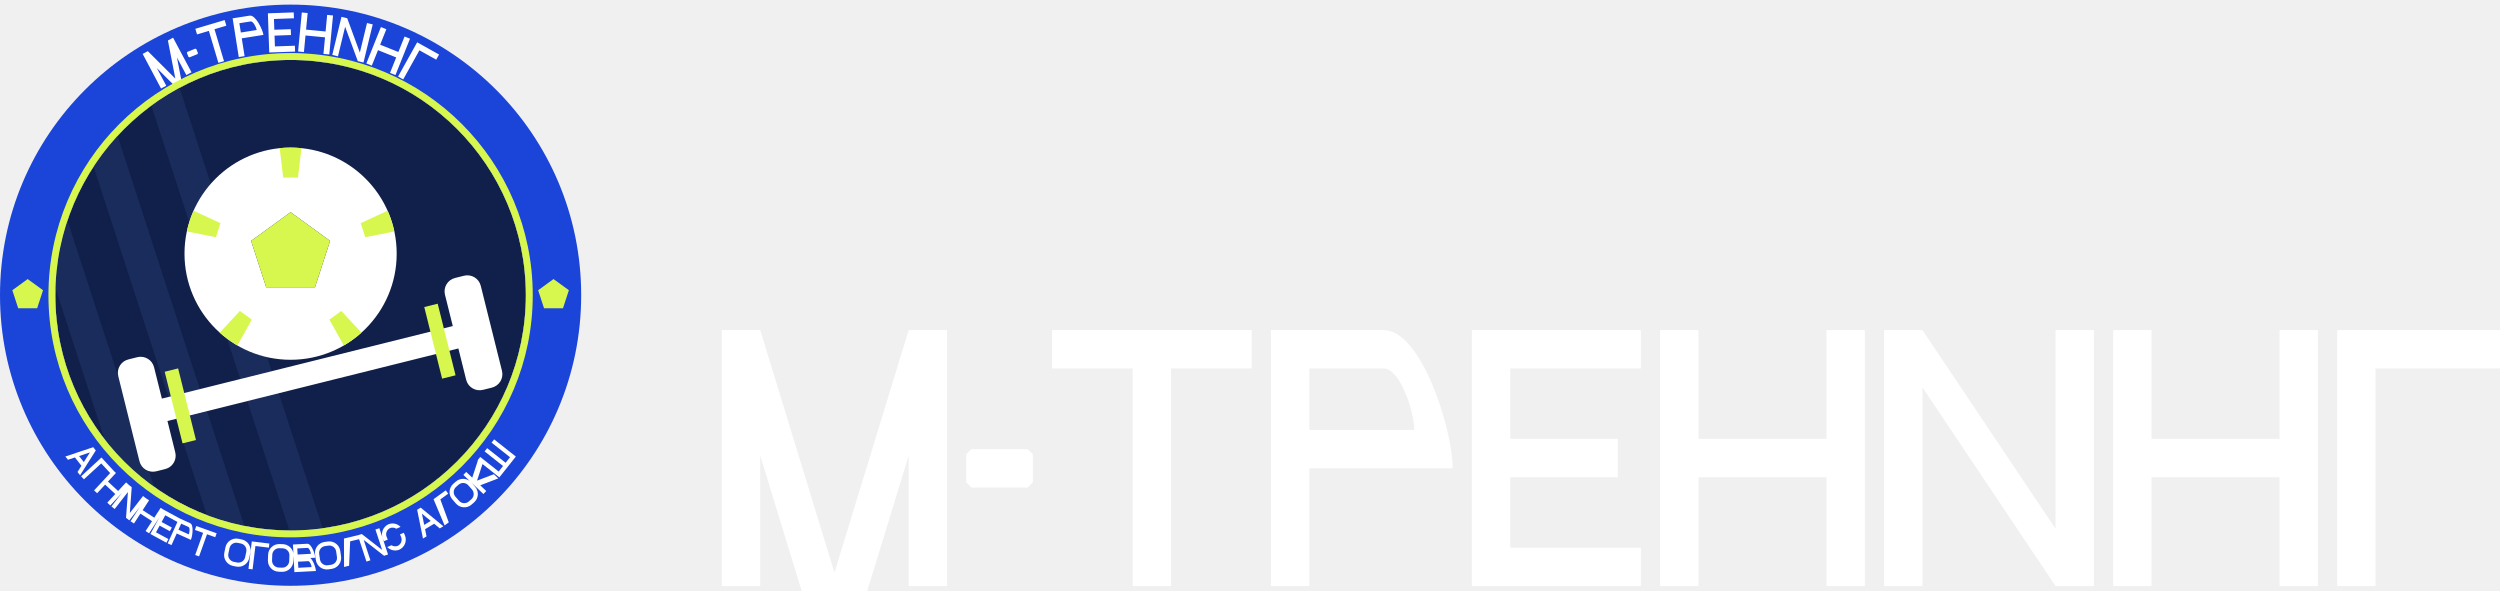
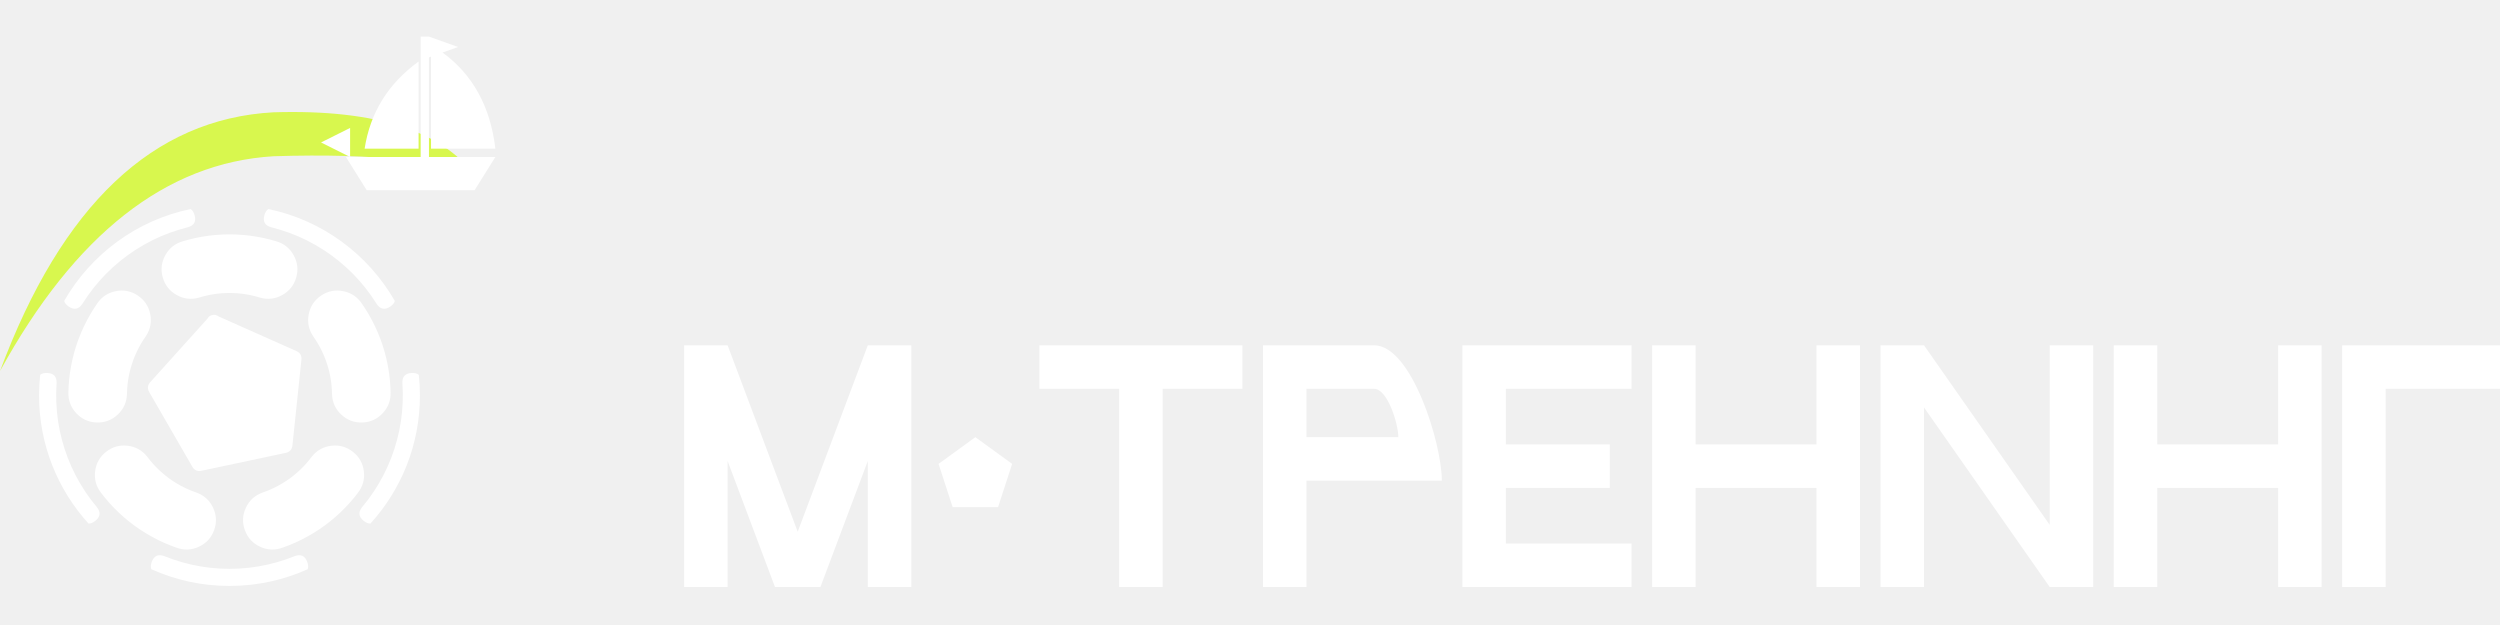
- <svg xmlns="http://www.w3.org/2000/svg" viewBox="0 0 1084 256" role="img" aria-labelledby="t">
-   <g transform="translate(-2 0)">
-     <path fill="#1B44D8" d="M128 2C197.59 2 254 58.41 254 128C254 197.59 197.59 254 128 254C58.41 254 2 197.59 2 128C2 58.41 58.41 2 128 2ZM128 26C71.67 26 26 71.67 26 128C26 184.33 71.67 230 128 230C184.33 230 230 184.33 230 128C230 71.67 184.33 26 128 26Z" />
-     <path fill="#FFFFFF" d="M72.93 220.99 79.89 224.77 79.89 224.78 84.47 226.85C86.1 227.58 85.49 232.45 84.76 234.08L78.63 231.32L76.36 236.35L74.72 235.61L78.93 226.3L73.65 223.43L72.08 226.33L76.51 228.74L75.65 230.32L71.22 227.91L69.64 230.81L75.02 233.73L74.16 235.32L67.2 231.53L71.07 224.42L66.64 231.24L65.13 230.26L67.91 225.98L62.88 222.71L60.1 226.99L58.59 226.01L62.61 219.82L58.07 225.64L56.65 224.53L57.46 213.35L51.73 220.7L50.31 219.59L54.85 213.77L49.83 219.17L48.51 217.95L51.98 214.21L47.59 210.13L44.12 213.86L42.8 212.64L49.77 205.13L45.89 200.93L38.39 207.84L37.17 206.52L45.99 198.38L51.2 204.03L51.18 204.05L52.28 205.07L48.81 208.81L53.21 212.89L56.68 209.16L57.9 210.29L59.11 211.23L58.3 222.42L64.03 215.07L65.24 216.02L66.64 216.92L63.86 221.2L68.89 224.47L71.67 220.19L72.92 221.01ZM209.11 199.54 209.35 199.23 209.38 199.16 209.4 199.18 210.23 198.13 218.22 204.46 220.12 202.06 212.12 195.73 213.24 194.32 221.24 200.65 223.14 198.25 215.14 191.92 216.26 190.51 225.67 197.96 218.52 206.99 211.21 201.21 208.85 208.4 216.15 205.62 218.06 207.44 210.24 210.43 212.84 212.91 211.6 214.21 206.51 209.35 208.01 211.07C209.75 213.06 209.55 216.1 207.56 217.84L206.47 218.79C204.48 220.54 201.44 220.33 199.7 218.34L198.12 216.53C196.37 214.54 196.57 211.5 198.57 209.76L199.65 208.81C201.4 207.29 203.93 207.25 205.71 208.59L202.92 205.93L204.16 204.63L206.77 207.11L209.22 199.63ZM129.02 236.1 135.25 235.77C136.97 235.68 138.61 240.11 138.7 241.83L136.56 241.95C137.87 243.09 138.93 246.21 139 247.59L129.65 248.08L129.28 241.05L129.2 243.33C129.1 245.98 126.87 248.04 124.22 247.94L122.78 247.89C120.13 247.79 118.07 245.56 118.16 242.91L118.25 240.51C118.35 237.86 120.58 235.8 123.23 235.9L124.67 235.95C126.98 236.04 128.85 237.75 129.22 239.95ZM63.85 23.37 66.1 22.18 78.02 34.08 74.8 17.54 77.05 16.35 85.04 31.35 82.79 32.55 78.72 24.9 80.96 36.42 78.31 37.82 70.01 29.53 74.09 37.18 71.83 38.38ZM150.07 7.3 152.55 7.9 158.03 22.81 161.14 9.98 163.62 10.58 159.61 27.11 157.14 26.51 151.65 11.6 148.54 24.43 146.07 23.82ZM102.87 7.95 110.26 6.78C112.76 6.39 115.83 12.63 116.23 15.13L106.83 16.62L108.05 24.34L105.53 24.74ZM142.68 235 144.1 234.8C146.73 234.42 149.16 236.24 149.54 238.86L149.88 241.24C150.26 243.86 148.44 246.29 145.81 246.67L144.39 246.88C141.77 247.26 139.33 245.43 138.95 242.81L138.61 240.44C138.23 237.81 140.05 235.38 142.68 235ZM105.42 233.61 106.83 233.91C109.42 234.44 111.09 236.98 110.55 239.58L110.07 241.93C109.53 244.53 106.99 246.19 104.39 245.66L102.98 245.37C100.39 244.83 98.72 242.29 99.26 239.69L99.74 237.34C100.28 234.75 102.82 233.08 105.42 233.61ZM167.16 11.73 169.52 12.67 166.84 19.38 174.73 22.54 177.42 15.83 179.78 16.78 173.47 32.56 171.11 31.61 173.79 24.91 165.9 21.75 163.21 28.46 160.85 27.51ZM132.86 5.41 135.4 5.65 134.71 12.84 143.17 13.65 143.86 6.46 146.4 6.7 144.78 23.62 142.25 23.38 142.93 16.19 134.47 15.38 133.78 22.57 131.25 22.33ZM118.15 5.77 129.36 5.38 129.45 7.93 120.79 8.23 120.95 12.9 128.08 12.65 128.17 15.2 121.04 15.45 121.2 20.12 129.86 19.82 129.95 22.37 118.74 22.76ZM151.18 245.83 151.14 233.51 157.44 232.01 158.86 231.55 167.7 238.44 164.78 229.59 166.49 229.03 170.25 240.42 168.54 240.99 159.7 234.1 162.61 242.94 160.9 243.51 157.7 233.8 153.83 234.72 153.37 245.31ZM86.71 12.48 99.41 8.7 100.14 11.14 95.01 12.67 99.13 26.52 96.69 27.25 92.57 13.4 87.43 14.92ZM182.88 18.34 192.38 23.64 191.14 25.87 183.86 21.81 176.83 34.44 174.6 33.19ZM185.4 233.51 184.42 228.67 184.34 228.54 184.39 228.51 182.87 221.03 184.41 220.1 190.31 224.95 190.36 224.93 190.44 225.05 194.25 228.19 192.7 229.12 190.25 227.09 186.31 229.46 186.95 232.58ZM30.35 197.94 35.03 196.37 35.15 196.28 35.18 196.32 42.43 193.9 43.54 195.31 39.45 201.76 39.48 201.81 39.36 201.9 36.72 206.07 35.61 204.65 37.31 201.96 34.48 198.35 31.46 199.36ZM105.05 235.38C103.43 235.04 101.84 236.08 101.51 237.71L101.02 240.06C100.68 241.68 101.73 243.27 103.35 243.6L104.76 243.89C106.38 244.23 107.97 243.19 108.3 241.56L108.79 239.21C109.13 237.59 108.08 236 106.46 235.67ZM142.94 236.78C141.3 237.02 140.16 238.54 140.39 240.18L140.74 242.55C140.97 244.19 142.49 245.33 144.13 245.1L145.56 244.89C147.2 244.65 148.34 243.13 148.1 241.49L147.76 239.12C147.52 237.48 146 236.34 144.36 236.58ZM123.16 237.7C121.51 237.63 120.12 238.93 120.05 240.58L119.96 242.98C119.9 244.64 121.19 246.03 122.85 246.09L124.29 246.14C125.94 246.21 127.34 244.91 127.4 243.26L127.49 240.86C127.55 239.2 126.26 237.81 124.6 237.75ZM199.76 211.11C198.51 212.2 198.38 214.1 199.47 215.35L201.05 217.15C202.14 218.4 204.04 218.53 205.29 217.43L206.37 216.49C207.62 215.4 207.74 213.5 206.65 212.25L205.07 210.45C203.98 209.2 202.09 209.07 200.84 210.16ZM194.77 227.82 189.98 216.46 195.28 212.61 196.34 214.07 192.93 216.54 196.59 226.5ZM87.12 228.07 95.93 231.23 95.32 232.93 91.76 231.65 88.32 241.25 86.63 240.65 90.07 231.04 86.51 229.77ZM111.18 234.75 118.8 235.68 118.59 237.46 112.75 236.75 111.52 246.88 109.73 246.66ZM105.79 10.07 106.43 14.1 113.31 13.01C113.14 11.9 111.77 9.12 110.66 9.3ZM175.14 238.35C173.28 239.09 171.21 238.58 169.89 237.2L171.74 236.41C172.52 236.91 173.52 237.05 174.44 236.69C175.88 236.01 176.54 234.29 175.91 232.81L175.44 231.7L177.09 231L177.56 232.1C178.59 234.5 177.51 237.27 175.14 238.35C175.18 238.34 175.22 238.32 175.25 238.3L175.04 238.4C175.07 238.38 175.11 238.37 175.14 238.35ZM171.14 228.97C169.69 229.66 169.03 231.38 169.67 232.86L170.14 233.97L168.48 234.67L168.01 233.57C166.99 231.17 168.07 228.4 170.43 227.32C170.39 227.33 170.36 227.35 170.32 227.36L170.54 227.27C170.5 227.28 170.47 227.3 170.43 227.32C172.3 226.57 174.37 227.08 175.68 228.47L173.83 229.26C173.05 228.76 172.06 228.62 171.14 228.97ZM131.22 243.55 131.36 246.19 137.11 245.88C137.07 245.16 136.38 243.28 135.65 243.32ZM130.91 237.8 131.05 240.44 136.8 240.13C136.77 239.4 136.08 237.53 135.35 237.57ZM80.56 227.05 79.37 229.68 83.86 231.7C84.19 230.98 84.46 228.81 83.73 228.49ZM83.03 22.94 83.22 22.5 86.68 21.1 87.13 21.28 87.83 23.02 87.64 23.46 84.18 24.86 83.73 24.68ZM36.29 197.74 38.34 200.35 40.99 196.17ZM185.93 227.59 188.77 225.88 184.95 222.74ZM174.44 236.69C174.4 236.71 174.36 236.73 174.33 236.74L174.55 236.65C174.51 236.66 174.47 236.68 174.44 236.69ZM171.14 228.97C171.17 228.96 171.21 228.94 171.25 228.92L171.03 229.02C171.06 229 171.1 228.99 171.14 228.97Z" />
-     <path fill="#D8F74E" d="M14 121 20.66 125.84 18.11 133.66H9.89L7.34 125.84ZM242 121 248.66 125.84 246.11 133.66H237.89L235.34 125.84Z" />
-     <path fill="#10204A" d="M128 26C184.33 26 230 71.67 230 128C230 184.33 184.33 230 128 230C71.67 230 26 184.33 26 128C26 71.67 71.67 26 128 26Z" />
-     <path fill="#1A2C5C" d="M127.49 230 67.64 45.77C71.51 42.92 75.59 40.34 79.85 38.06L141.91 229.06C137.36 229.68 132.72 230 128 230C127.83 230 127.66 230 127.49 230ZM42.58 72.23C45.68 67.5 49.16 63.04 52.97 58.9L107.93 228.03C102.34 226.91 96.91 225.34 91.69 223.35L42.58 72.23ZM26.05 124.88C26.35 114.67 28.16 104.84 31.25 95.6L68.76 211.05C60.66 205.26 53.45 198.32 47.35 190.46L26.05 124.88Z" />
-     <path fill="#D8F74E" d="M128 23C185.99 23 233 70.01 233 128C233 185.99 185.99 233 128 233C70.01 233 23 185.99 23 128C23 70.01 70.01 23 128 23ZM128 26C71.67 26 26 71.67 26 128C26 184.33 71.67 230 128 230C184.33 230 230 184.33 230 128C230 71.67 184.33 26 128 26Z" />
-     <path fill="#FFFFFF" d="M72.19 172.83 198.33 141.38 194.94 127.8C194.14 124.58 196.09 121.33 199.31 120.53L203.19 119.56C206.41 118.76 209.66 120.71 210.46 123.93L219.66 160.8C220.46 164.02 218.5 167.27 215.29 168.07L211.41 169.04C208.19 169.84 204.93 167.89 204.13 164.67L200.75 151.09L74.61 182.54L77.99 196.12C78.8 199.34 76.84 202.59 73.62 203.39L69.74 204.36C66.53 205.16 63.27 203.21 62.47 199.99L53.28 163.12C52.48 159.91 54.43 156.65 57.65 155.85L61.53 154.88C64.74 154.08 68 156.03 68.8 159.25Z" />
-     <path fill="#D8F74E" d="M73.41 161.19 79.23 159.74 86.97 190.79 81.15 192.24ZM185.96 133.13 191.78 131.68 199.53 162.73 193.7 164.18Z" />
-     <path fill="#FFFFFF" d="M128 64C153.41 64 174 84.59 174 110C174 135.41 153.41 156 128 156C102.59 156 82 135.41 82 110C82 84.59 102.59 64 128 64ZM128 92 110.88 104.44 117.42 124.56H138.58L145.12 104.44Z" />
-     <path fill="#D8F74E" d="M128 92 145.12 104.44 138.58 124.56H117.42L110.88 104.44ZM160.37 102.85 158.4 96.76 170.07 91.36C171.33 94.22 172.32 97.23 172.99 100.36ZM97.6 96.76 95.63 102.85 83.01 100.36C83.68 97.23 84.67 94.22 85.93 91.36ZM144.81 138.58 149.99 134.82 158.72 144.24C156.38 146.34 153.81 148.21 151.07 149.8ZM106.01 134.82 111.19 138.58 104.93 149.8C102.19 148.21 99.62 146.34 97.28 144.24ZM131.2 77H124.8L123.27 64.24C124.82 64.08 126.4 64 128 64C129.6 64 131.18 64.08 132.73 64.24Z" />
+ <svg xmlns="http://www.w3.org/2000/svg" viewBox="0 0 1024 256" role="img" aria-labelledby="t">
+   <g transform="translate(-14 10)">
+     <path fill="#FFFFFF" d="M101 119.05Q102.26 118.68 103.59 119.64L135.4 133.8Q137.73 134.84 137.46 137.37L133.78 172.44Q133.51 174.97 131.02 175.5L96.53 182.83Q94.04 183.36 92.77 181.16L75.13 150.61Q73.86 148.41 75.56 146.52L98.87 120.64Q99.69 119.23 101 119.05ZM162.21 114.35 163.48 116.26Q163.62 116.47 163.75 116.68L164.95 118.64Q165.08 118.86 165.2 119.08L166.31 121.08Q166.43 121.3 166.54 121.53L167.57 123.58Q167.68 123.81 167.78 124.04L168.72 126.13Q168.82 126.36 168.91 126.6L169.76 128.73Q169.85 128.96 169.94 129.2L170.69 131.36Q170.77 131.6 170.85 131.85L171.51 134.04Q171.58 134.28 171.64 134.53L172.21 136.75Q172.27 136.99 172.33 137.24L172.8 139.48Q172.85 139.73 172.89 139.98L173.27 142.24Q173.31 142.49 173.35 142.74L173.63 145.01Q173.66 145.26 173.68 145.52L173.86 147.8Q173.88 148.05 173.89 148.31L173.98 150.59Q174.17 155.56 170.8 159.21Q167.42 162.86 162.46 163.05Q157.49 163.24 153.84 159.86Q150.19 156.49 150 151.52L149.92 149.49L149.78 147.71L149.56 145.95L149.27 144.19L148.9 142.45L148.46 140.73L147.94 139.02L147.36 137.34L146.7 135.69L145.97 134.06L145.18 132.47L144.32 130.91L143.39 129.39L142.26 127.7Q139.5 123.57 140.46 118.69Q141.43 113.82 145.56 111.05Q149.69 108.29 154.57 109.26Q159.44 110.22 162.21 114.35ZM42.02 150.59 42.11 148.31Q42.12 148.05 42.14 147.8L42.32 145.52Q42.34 145.26 42.37 145.01L42.65 142.74Q42.69 142.49 42.73 142.24L43.11 139.98Q43.15 139.73 43.2 139.48L43.67 137.24Q43.73 136.99 43.79 136.75L44.36 134.53Q44.42 134.28 44.49 134.04L45.15 131.85Q45.23 131.6 45.31 131.36L46.06 129.2Q46.15 128.96 46.24 128.73L47.09 126.6Q47.18 126.36 47.28 126.13L48.22 124.04Q48.32 123.81 48.43 123.58L49.46 121.53Q49.57 121.3 49.69 121.08L50.8 119.08Q50.92 118.86 51.05 118.64L52.25 116.68Q52.38 116.47 52.52 116.26L53.79 114.35Q56.56 110.22 61.43 109.26Q66.31 108.29 70.44 111.05Q74.57 113.82 75.54 118.69Q76.5 123.57 73.74 127.7L72.61 129.39L71.68 130.91L70.82 132.47L70.03 134.06L69.3 135.69L68.64 137.34L68.06 139.02L67.54 140.73L67.1 142.45L66.73 144.19L66.44 145.95L66.22 147.71L66.08 149.49L66 151.52Q65.81 156.49 62.16 159.86Q58.51 163.24 53.54 163.05Q48.58 162.86 45.2 159.21Q41.83 155.56 42.02 150.59ZM160.55 191.92 159.14 193.72Q158.98 193.92 158.82 194.11L157.33 195.85Q157.16 196.04 156.99 196.23L155.42 197.9Q155.25 198.09 155.07 198.26L153.44 199.87Q153.25 200.05 153.07 200.22L151.37 201.75Q151.18 201.92 150.98 202.08L149.22 203.54Q149.02 203.71 148.82 203.86L147 205.24Q146.8 205.4 146.59 205.54L144.71 206.85Q144.5 206.99 144.28 207.13L142.35 208.35Q142.13 208.49 141.91 208.62L139.93 209.76Q139.71 209.89 139.48 210L137.45 211.06Q137.23 211.18 137 211.29L134.93 212.26Q134.7 212.36 134.46 212.46L132.35 213.34Q132.11 213.44 131.87 213.53L129.73 214.32Q125.06 216.04 120.55 213.95Q116.04 211.87 114.32 207.2Q112.6 202.54 114.69 198.03Q116.77 193.51 121.43 191.8L123.34 191.09L124.99 190.41L126.6 189.65L128.18 188.83L129.72 187.94L131.22 186.99L132.69 185.98L134.1 184.9L135.47 183.76L136.79 182.57L138.06 181.32L139.28 180.02L140.44 178.67L141.7 177.07Q144.77 173.17 149.71 172.58Q154.64 171.99 158.55 175.07Q162.45 178.14 163.04 183.08Q163.63 188.02 160.55 191.92ZM86.27 214.32 84.13 213.53Q83.89 213.44 83.65 213.34L81.54 212.46Q81.3 212.36 81.07 212.26L79 211.29Q78.77 211.18 78.55 211.06L76.52 210Q76.29 209.89 76.07 209.76L74.09 208.62Q73.87 208.49 73.65 208.35L71.72 207.13Q71.5 206.99 71.29 206.85L69.41 205.54Q69.2 205.4 69 205.24L67.18 203.86Q66.98 203.71 66.78 203.54L65.02 202.08Q64.82 201.92 64.63 201.75L62.93 200.22Q62.75 200.05 62.56 199.87L60.93 198.26Q60.75 198.09 60.58 197.9L59.01 196.23Q58.84 196.04 58.67 195.85L57.18 194.11Q57.02 193.92 56.86 193.72L55.45 191.92Q52.37 188.02 52.96 183.08Q53.55 178.14 57.45 175.07Q61.36 171.99 66.29 172.58Q71.23 173.17 74.3 177.07L75.56 178.67L76.72 180.02L77.94 181.32L79.21 182.57L80.53 183.76L81.9 184.9L83.31 185.98L84.78 186.99L86.28 187.94L87.82 188.83L89.4 189.65L91.01 190.41L92.66 191.09L94.57 191.8Q99.23 193.51 101.31 198.03Q103.4 202.54 101.68 207.2Q99.96 211.87 95.45 213.95Q90.94 216.04 86.27 214.32ZM88.95 88.81 91.15 88.19Q91.39 88.12 91.64 88.06L93.87 87.53Q94.12 87.47 94.37 87.43L96.61 86.99Q96.86 86.94 97.11 86.91L99.38 86.57Q99.63 86.53 99.88 86.5L102.16 86.26Q102.41 86.23 102.67 86.22L104.95 86.07Q105.2 86.06 105.46 86.05L107.75 86Q108 86 108.25 86L110.54 86.05Q110.8 86.06 111.05 86.07L113.33 86.22Q113.59 86.23 113.84 86.26L116.12 86.5Q116.37 86.53 116.62 86.57L118.89 86.91Q119.14 86.94 119.39 86.99L121.63 87.43Q121.88 87.47 122.13 87.53L124.36 88.06Q124.61 88.12 124.85 88.19L127.05 88.81Q131.84 90.16 134.26 94.5Q136.69 98.84 135.34 103.62Q133.98 108.41 129.64 110.83Q125.31 113.26 120.52 111.91L118.57 111.35L116.83 110.94L115.09 110.6L113.33 110.34L111.56 110.15L109.78 110.04L108 110L106.22 110.04L104.44 110.15L102.67 110.34L100.91 110.6L99.17 110.94L97.43 111.35L95.48 111.91Q90.69 113.26 86.36 110.83Q82.02 108.41 80.66 103.62Q79.31 98.84 81.74 94.5Q84.16 90.16 88.95 88.81ZM140.02 223.15C130.25 227.55 119.41 230 108 230C96.59 230 85.75 227.55 75.98 223.15Q75.5 221.9 76.16 220.14Q77.55 216.39 81.3 217.79L85.05 219.19L88.77 220.34L92.55 221.3L96.37 222.04L100.23 222.57L104.11 222.89L108 223L111.89 222.89L115.77 222.57L119.63 222.04L123.45 221.3L127.23 220.34L130.95 219.19L134.7 217.79Q138.45 216.39 139.84 220.14Q140.5 221.9 140.02 223.15ZM185.54 143.52C185.85 146.31 186 149.13 186 152C186 172.19 178.33 190.59 165.74 204.44Q164.42 204.5 162.97 203.34Q159.83 200.86 162.32 197.72L164.81 194.59L167.06 191.41L169.13 188.11L171.02 184.7L172.72 181.2L174.22 177.61L175.52 173.94L176.62 170.2L177.52 166.41L178.21 162.58L178.68 158.72L178.94 154.83L178.99 150.94L178.82 146.94Q178.65 142.94 182.65 142.77Q184.51 142.69 185.54 143.52ZM50.26 204.44C37.67 190.59 30 172.19 30 152C30 149.13 30.15 146.31 30.46 143.52Q31.49 142.69 33.35 142.77Q37.35 142.94 37.18 146.94L37.01 150.94L37.06 154.83L37.32 158.72L37.79 162.58L38.48 166.41L39.38 170.2L40.48 173.94L41.78 177.61L43.28 181.2L44.98 184.7L46.87 188.11L48.94 191.41L51.19 194.59L53.68 197.72Q56.17 200.86 53.03 203.34Q51.58 204.5 50.26 204.44ZM123.91 75.62C146.08 80.22 164.8 94.22 175.72 113.27Q175.38 114.55 173.82 115.59Q170.48 117.8 168.27 114.47L166.06 111.13L163.73 108.01L161.23 105.02L158.58 102.17L155.77 99.48L152.82 96.94L149.73 94.56L146.52 92.36L143.19 90.34L139.76 88.5L136.23 86.85L132.62 85.41L128.93 84.16L125.07 83.08Q121.22 82.01 122.29 78.15Q122.79 76.35 123.91 75.62ZM40.28 113.27C51.2 94.22 69.92 80.22 92.09 75.62Q93.21 76.35 93.71 78.15Q94.78 82.01 90.93 83.08L87.07 84.16L83.38 85.41L79.77 86.85L76.24 88.5L72.81 90.34L69.48 92.36L66.27 94.56L63.18 96.94L60.23 99.48L57.42 102.17L54.77 105.02L52.27 108.01L49.94 111.13L47.73 114.47Q46.62 116.13 45.24 116.41Q43.85 116.69 42.18 115.59Q40.62 114.55 40.28 113.27Z" />
+     <path fill="#D8F74E" d="M14 142Q52 40 126 36Q190 34 210 64Q190 52 126 54Q60 58 14 142Z" />
+     <path fill="#FFFFFF" d="M155.7 54.3H186.3V5H189.7L201.6 9.25L195.27 11.51Q213.87 25.12 216.9 50.9H190.55V13.2L189.7 13.5V54.3H216.9L208.4 67.9H164.2ZM185.45 15.2V50.9H163.35Q166.75 28.8 185.45 15.2ZM157.4 54.3 145.5 48.35 157.4 42.4Z" />
  </g>
-   <g transform="translate(312.98 143.12) scale(1.11)">
-     <path fill="#FFFFFF" d="M0 0H15L44 94.74L73 0H88V100H73V49.01L52.8 115H35.2L15 49.01V100H0ZM454 0H469L521 77.61V0H536V100H521L469 22.39V100H454ZM214.5 0H258.5C273.41 0 285.5 39.09 285.5 54H229.5V100H214.5ZM366.5 0H381.5V42.5H431.5V0H446.5V100H431.5V57.5H381.5V100H366.5ZM543.5 0H558.5V42.5H608.5V0H623.5V100H608.5V57.5H558.5V100H543.5ZM293 0H359V15H308V42.5H350V57.5H308V85H359V100H293ZM129 0H207V15H175.5V100H160.5V15H129ZM631 0H695V15H646V100H631ZM229.5 15V39H270.5C270.5 32.37 265.13 15 258.5 15ZM95.5 48.5 97.5 46.5H119.5L121.5 48.5V59.5L119.5 61.5H97.5L95.5 59.5Z" />
+   <g transform="translate(280.21 141.44) scale(0.99)">
+     <path fill="#FFFFFF" d="M0 0H18L47 77.13L76 0H94V100H76V47.87L56.4 100H37.6L18 47.87V100H0ZM495 0H513L565 74.29V0H583V100H565L513 25.71V100H495ZM239.5 0H285.5C300.96 0 313.5 40.54 313.5 56H257.5V100H239.5ZM400.5 0H418.5V41H468.5V0H486.5V100H468.5V59H418.5V100H400.5ZM591.5 0H609.5V41H659.5V0H677.5V100H659.5V59H609.5V100H591.5ZM322 0H392V18H340V41H383V59H340V82H392V100H322ZM147 0H231V18H198V100H180V18H147ZM686 0H754V18H704V100H686ZM257.5 18V38H295.5C295.5 32.48 291.02 18 285.5 18ZM120.5 38 135.72 49.06 129.9 66.94H111.1L105.28 49.06Z" />
  </g>
</svg>
